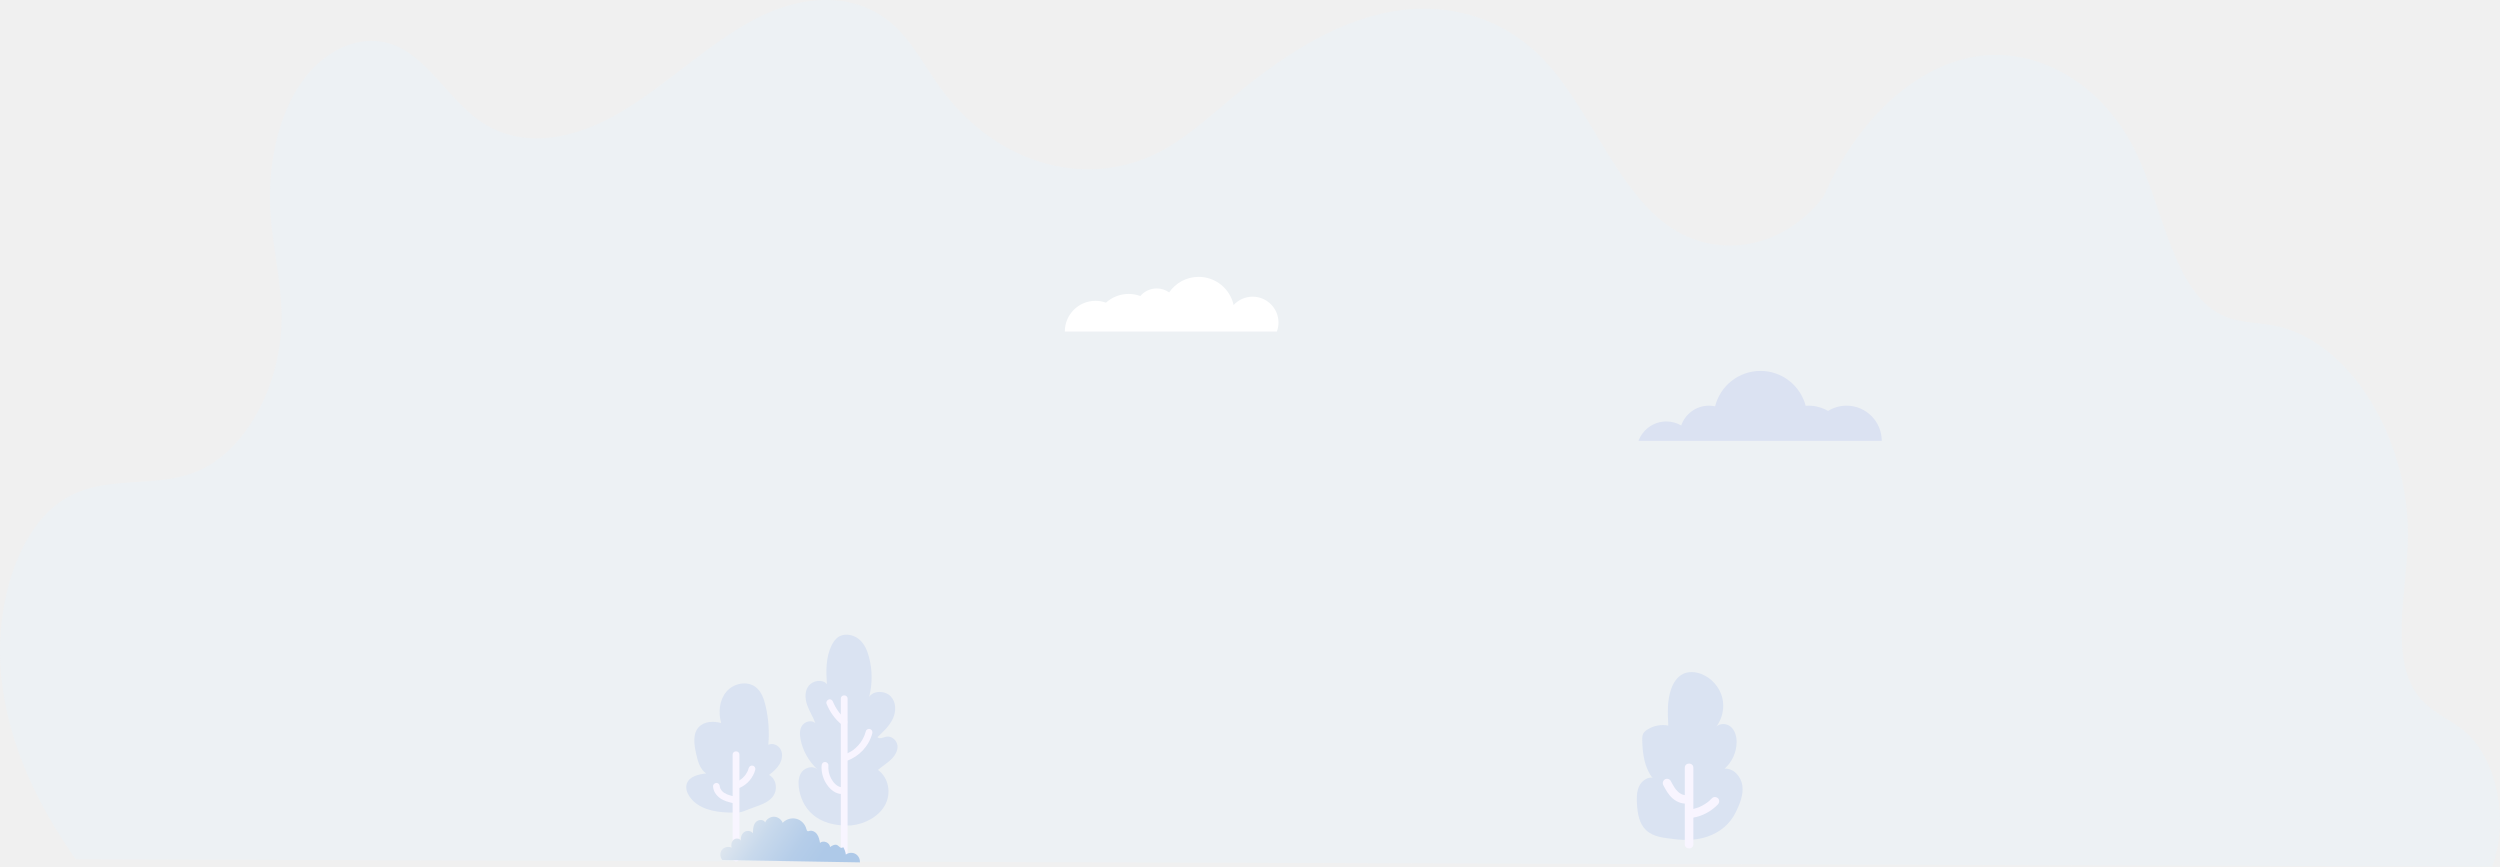
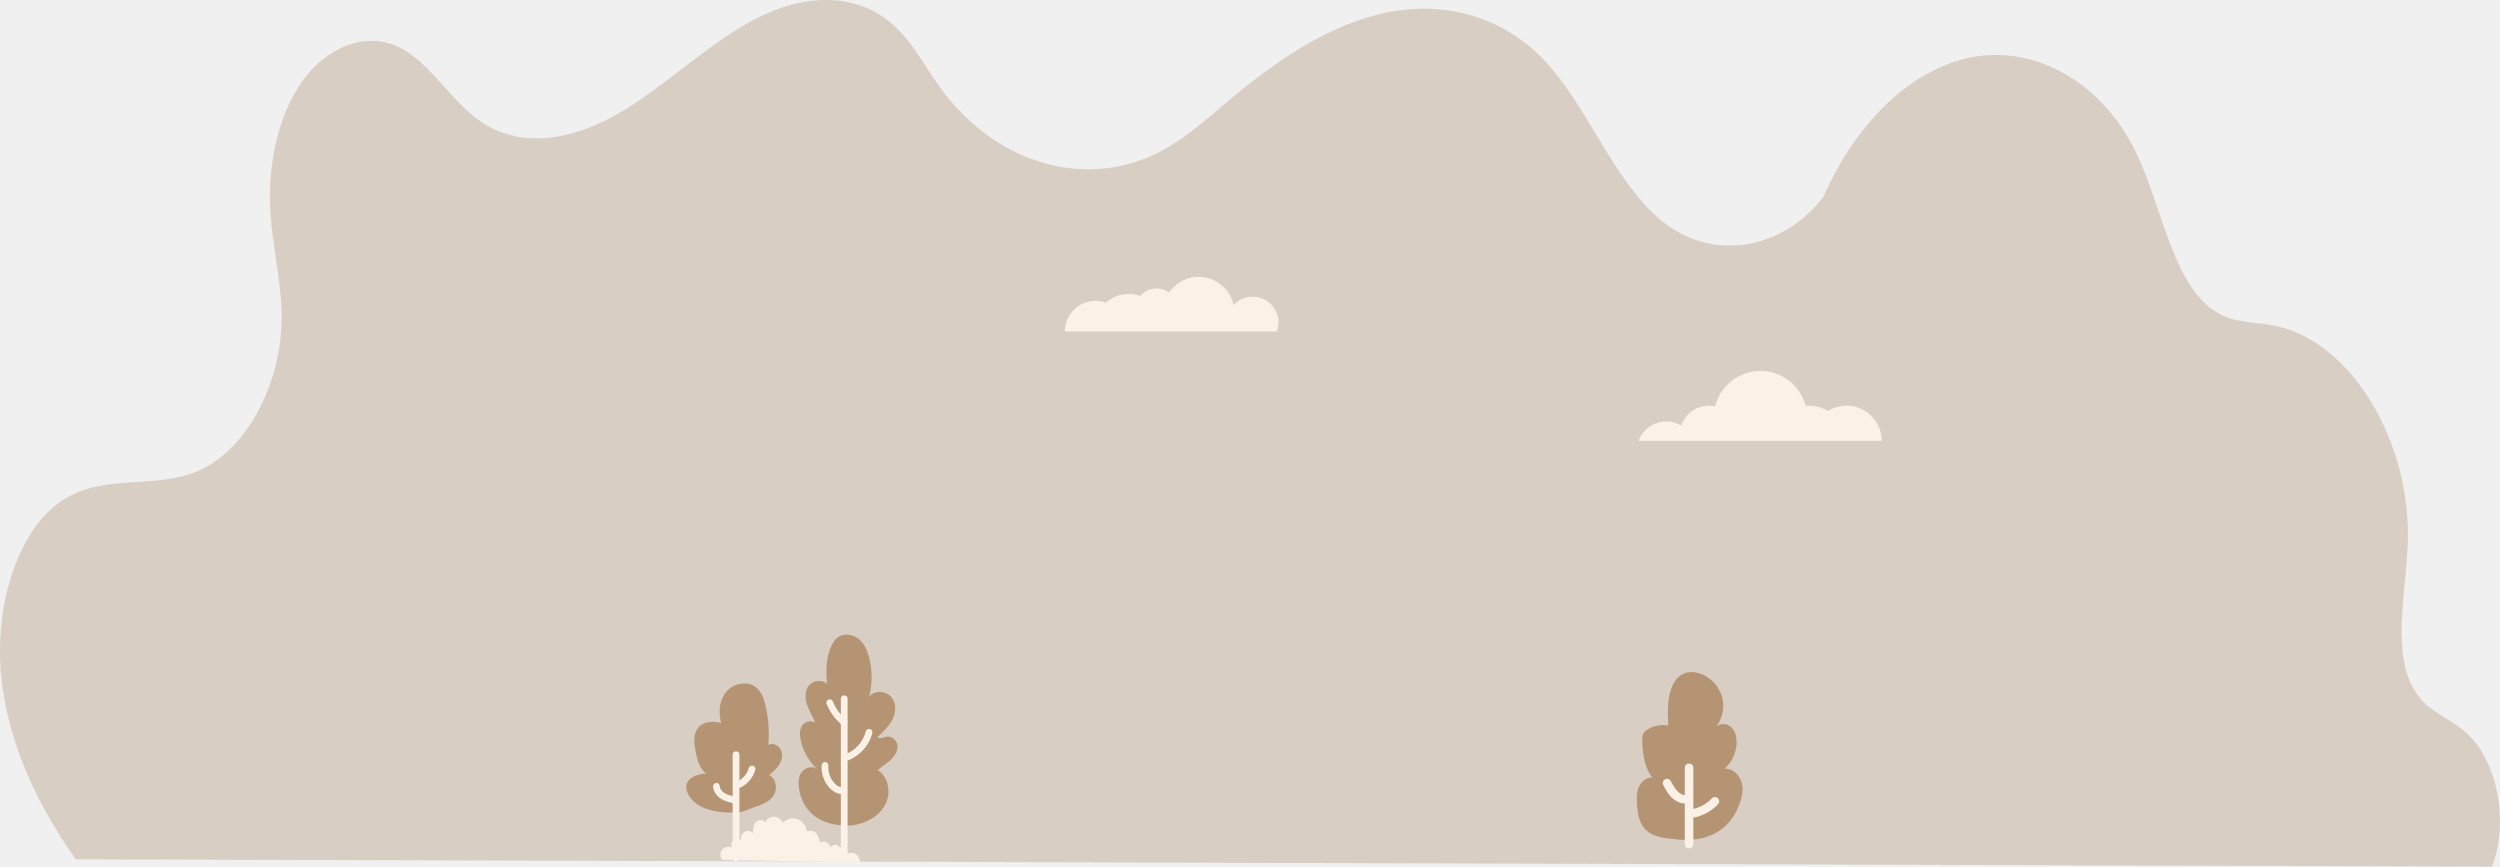
<svg xmlns="http://www.w3.org/2000/svg" width="4408" height="1528" viewBox="0 0 4408 1528" fill="none">
-   <path d="M4345.75 1289.5C4318.88 1266.74 4285.87 1256.39 4263.37 1226.27C4215.24 1161.87 4240.84 1054.7 4245.2 963.611C4254.04 779.158 4143.98 598.469 4007.7 573.693C3976.53 568.026 3944.11 569.383 3914.77 554.151C3832.84 511.617 3814.46 370.555 3767.31 270.965C3708.15 145.992 3590.36 81.061 3481.06 100.083C3371.76 119.106 3273.88 215.253 3217.19 342.28L3215.54 346.616C3141.46 442.432 3018.53 461.059 2930.44 389.818C2844.63 320.423 2799.7 185.661 2720.28 103.687C2643.06 24.001 2538.86 2.112 2442.71 22.52C2346.55 42.926 2257.17 101.884 2174.39 170.723C2136.22 202.463 2098.86 236.616 2057.69 260.664C1924.73 338.345 1757.48 293.507 1656.86 153.213C1632.87 119.755 1612.3 81.416 1584.83 53.189C1514.79 -18.79 1414.51 -9.715 1332.3 33.118C1250.09 75.951 1177.88 147.586 1097.41 196.006C1016.93 244.425 919.93 267.45 842.534 210.685C793.435 174.676 757.04 109.945 704.609 83.759C645.759 54.368 575.757 82.733 532.484 143.867C489.211 205.003 471.348 293.793 476.988 377.832C480.953 436.91 495.584 494.349 496.491 553.653C498.371 676.623 433.823 796.067 346.234 831.692C271.321 862.164 186.681 835.987 115.242 878.962C30.637 929.857 -10.213 1069.12 2.178 1192.58C14.569 1316.05 69.874 1424.47 133.479 1515.1L4394 1528C4424.95 1447.64 4402.72 1337.73 4345.75 1289.5Z" fill="#EDF1F4" />
-   <path d="M2938.07 743.111C2947.65 743.111 2956.6 745.725 2964.32 750.215C2971.32 729.89 2990.56 715.263 3013.26 715.263C3016.97 715.263 3020.59 715.669 3024.07 716.411C3033.02 680.562 3065.42 654 3104.04 654C3142.34 654 3174.52 680.118 3183.78 715.512C3185.41 715.396 3187.04 715.263 3188.7 715.263C3201.29 715.263 3213.05 718.687 3223.22 724.574C3232.7 718.707 3243.84 715.263 3255.81 715.263C3290.1 715.263 3317.9 743.064 3317.9 777.361H3257.4H3193.71H3175.57H3132.01H3119.98H3108.68H3064.02H3032.51H2987.14H2985.78H2962.49H2889C2896.38 757.385 2915.54 743.111 2938.07 743.111Z" fill="#DBE2F2" />
-   <path d="M2251.37 584.529H2187.31H2167.01H2165.82H2126.28H2098.8H2059.87H2050.02H2039.54H2001.56H1985.76H1930.23H1877.49C1877.49 554.634 1901.73 530.396 1931.63 530.396C1938.09 530.396 1944.26 531.589 1950.01 533.665C1960.66 524.114 1974.69 518.259 1990.13 518.259C1997.35 518.259 2004.24 519.598 2010.66 521.929C2017.63 513.769 2027.97 508.579 2039.54 508.579C2047.7 508.579 2055.24 511.175 2061.43 515.554C2072.81 499.015 2091.85 488.157 2113.44 488.157C2143.69 488.157 2168.93 509.441 2175.09 537.84C2183.43 528.804 2195.33 523.111 2208.6 523.111C2233.8 523.111 2254.24 543.542 2254.24 568.748C2254.23 574.306 2253.19 579.606 2251.37 584.529Z" fill="white" />
-   <path d="M1374.39 1347.49C1378.89 1339.87 1380.64 1330.1 1376.81 1322.11C1372.99 1314.13 1362.61 1309.25 1354.7 1313.23C1356.75 1290.25 1355.11 1266.96 1349.88 1244.49C1347 1232.15 1342.53 1219.29 1332.51 1211.53C1317.21 1199.67 1293.02 1204.89 1280.62 1219.76C1268.21 1234.63 1266.33 1256.21 1271.54 1274.86C1257.91 1271.08 1241.46 1271.71 1231.93 1282.17C1221.12 1294.02 1223.84 1312.47 1227.24 1328.15C1230.12 1341.44 1233.83 1356.03 1245.05 1363.71C1231.44 1365.27 1215.08 1368.97 1210.89 1382.01C1208.5 1389.44 1211.21 1397.64 1215.53 1404.14C1229.84 1425.7 1258.6 1432 1284.48 1432.64H1297.27C1304.43 1433.35 1311.53 1430.44 1317.99 1427.74C1324.69 1424.94 1331.65 1422.83 1338.42 1420.22C1349.12 1416.11 1360.56 1410.5 1365.63 1399.59C1371 1388.03 1367.39 1372.1 1355.98 1366.4C1362.96 1360.95 1369.88 1355.1 1374.39 1347.49Z" fill="#DAE3F2" />
-   <path d="M1303.74 1513.11C1303.74 1465.71 1303.74 1418.32 1303.74 1370.93C1303.74 1357.47 1303.74 1344.01 1303.74 1330.55C1303.74 1322.87 1291.81 1322.86 1291.81 1330.55C1291.81 1377.94 1291.81 1425.33 1291.81 1472.72C1291.81 1486.18 1291.81 1499.64 1291.81 1513.11C1291.81 1520.78 1303.74 1520.79 1303.74 1513.11Z" fill="#F8F5FF" />
-   <path d="M1304.75 1388.9C1317.81 1383.14 1327.86 1371.08 1331.67 1357.38C1332.5 1354.38 1330.63 1350.76 1327.5 1350.04C1324.34 1349.32 1321.06 1350.99 1320.16 1354.21C1319.75 1355.68 1319.25 1357.11 1318.72 1358.54C1318.21 1359.88 1319.27 1357.33 1318.68 1358.64C1318.51 1359.02 1318.34 1359.4 1318.16 1359.77C1317.86 1360.4 1317.54 1361.01 1317.22 1361.62C1316.49 1362.96 1315.7 1364.26 1314.84 1365.52C1314.6 1365.86 1314.37 1366.2 1314.12 1366.54C1313.92 1366.82 1313.29 1367.96 1314.05 1366.65C1313.69 1367.28 1313.07 1367.87 1312.6 1368.41C1311.6 1369.56 1310.53 1370.66 1309.42 1371.69C1308.86 1372.21 1308.29 1372.71 1307.71 1373.21C1307.41 1373.46 1307.09 1373.81 1306.74 1373.99C1307.31 1373.69 1307.45 1373.46 1306.79 1373.94C1304.28 1375.79 1301.58 1377.34 1298.72 1378.6C1295.86 1379.86 1294.97 1384.27 1296.58 1386.76C1298.49 1389.73 1301.68 1390.25 1304.75 1388.9Z" fill="#F8F5FF" />
-   <path d="M1295.73 1404.61C1292.22 1403.78 1288.7 1402.93 1285.26 1401.8C1284.5 1401.55 1283.73 1401.28 1282.97 1400.99C1282.55 1400.84 1282.14 1400.67 1281.72 1400.5C1282.51 1400.83 1281.83 1400.54 1281.42 1400.35C1279.82 1399.62 1278.27 1398.78 1276.79 1397.82C1276.47 1397.6 1276.15 1397.37 1275.82 1397.15C1275.29 1396.78 1275.53 1396.91 1275.9 1397.22C1275.3 1396.71 1274.69 1396.21 1274.12 1395.67C1273.55 1395.12 1273 1394.55 1272.48 1393.96C1272.37 1393.84 1271.54 1392.81 1272.05 1393.47C1272.57 1394.13 1271.7 1392.95 1271.69 1392.94C1271.25 1392.3 1270.84 1391.63 1270.48 1390.95C1270.33 1390.67 1270.2 1390.39 1270.06 1390.12C1269.38 1388.77 1270.42 1391.27 1269.95 1389.84C1269.74 1389.18 1269.52 1388.52 1269.36 1387.85C1269.29 1387.52 1269.1 1387.06 1269.14 1386.72C1269.17 1386.94 1269.2 1387.16 1269.23 1387.38C1269.2 1387.07 1269.18 1386.76 1269.16 1386.45C1268.98 1383.34 1266.55 1380.34 1263.2 1380.49C1260.12 1380.62 1257.03 1383.12 1257.23 1386.45C1257.75 1395.18 1262.71 1402.26 1269.61 1407.31C1276.27 1412.19 1284.66 1414.24 1292.56 1416.12C1295.59 1416.84 1299.16 1415.17 1299.9 1411.95C1300.59 1408.89 1298.98 1405.39 1295.73 1404.61Z" fill="#F8F5FF" />
-   <path d="M1582.47 1314.79C1581.6 1305.55 1572.11 1296.89 1562.41 1298.99C1557.09 1300.14 1550.44 1303.76 1547.14 1299.72C1557.65 1289.9 1568.41 1279.75 1574.34 1267.03C1580.27 1254.3 1580.33 1238.22 1570.56 1227.87C1560.78 1217.52 1539.98 1217.03 1532.41 1228.98C1538.41 1205.82 1538.33 1181.34 1532.16 1158.29C1529.08 1146.77 1524.19 1135.16 1514.76 1127.22C1505.33 1119.28 1490.45 1116.04 1479.56 1122.28C1473.33 1125.85 1469.21 1131.92 1466.2 1138.14C1456 1159.22 1456.37 1183.25 1458 1206.27C1450.51 1196.96 1433.22 1199.67 1425.89 1209.18C1418.56 1218.68 1419.23 1231.74 1423.1 1242.82C1426.97 1253.9 1433.61 1263.98 1437.59 1275.02C1431.51 1268.97 1419.63 1271.9 1414.65 1278.83C1409.66 1285.76 1409.9 1294.82 1411.43 1303.02C1415.17 1323.13 1425.71 1342.06 1441.16 1356.45C1433.9 1349.89 1420.76 1352.73 1414.47 1360.19C1408.18 1367.64 1407.32 1377.9 1408.39 1387.31C1412.52 1423.74 1438.92 1458.58 1501.26 1455.4C1525.54 1452.65 1549.34 1439.88 1560.5 1419.51C1571.66 1399.13 1567.39 1371.35 1547.98 1357.58C1555.23 1351.18 1563.74 1346.11 1570.75 1339.49C1577.75 1332.87 1583.33 1324.03 1582.47 1314.79Z" fill="#DAE3F2" />
-   <path d="M1494.47 1514.12C1494.47 1440.7 1494.47 1367.27 1494.47 1293.84C1494.47 1273.18 1494.47 1252.52 1494.47 1231.85C1494.47 1224.18 1482.54 1224.16 1482.54 1231.85C1482.54 1305.28 1482.54 1378.71 1482.54 1452.13C1482.54 1472.8 1482.54 1493.46 1482.54 1514.12C1482.53 1521.8 1494.47 1521.82 1494.47 1514.12Z" fill="#F8F5FF" />
-   <path d="M1493.02 1341.53C1514.96 1333.86 1532.33 1315.32 1538.06 1292.72C1538.85 1289.59 1537.05 1286.24 1533.89 1285.38C1530.83 1284.53 1527.35 1286.41 1526.56 1289.54C1524.21 1298.79 1519.57 1307.39 1513.22 1314.33C1511.6 1316.11 1509.87 1317.79 1508.06 1319.38C1506 1321.19 1504.83 1322.08 1502.5 1323.64C1498.33 1326.41 1494.03 1328.56 1489.85 1330.02C1486.81 1331.08 1484.79 1334.1 1485.68 1337.36C1486.49 1340.31 1489.97 1342.6 1493.02 1341.53Z" fill="#F8F5FF" />
-   <path d="M1483.92 1388.19C1475.74 1386.97 1469.78 1380.37 1465.81 1373.35C1461.66 1366.02 1459.99 1357.97 1460.63 1349.47C1460.87 1346.25 1457.71 1343.5 1454.66 1343.5C1451.23 1343.5 1448.94 1346.24 1448.69 1349.47C1447.9 1360.03 1450.51 1370.86 1455.86 1379.99C1461.16 1389.04 1469.91 1398.08 1480.74 1399.7C1483.92 1400.17 1487.15 1398.9 1488.08 1395.53C1488.85 1392.71 1487.12 1388.66 1483.92 1388.19Z" fill="#F8F5FF" />
-   <path d="M1492.33 1269.03C1489.66 1266.86 1487.12 1264.54 1484.73 1262.06C1483.51 1260.78 1482.32 1259.47 1481.18 1258.12C1480.64 1257.48 1480.11 1256.84 1479.59 1256.18C1479.36 1255.89 1478.82 1255.18 1479.32 1255.85C1479.04 1255.48 1478.76 1255.11 1478.49 1254.73C1476.46 1251.95 1474.59 1249.05 1472.92 1246.05C1472.1 1244.59 1471.33 1243.1 1470.61 1241.59C1470.21 1240.75 1469.82 1239.91 1469.45 1239.06C1469.27 1238.66 1469.15 1238.37 1469.39 1238.95C1469.18 1238.43 1468.97 1237.91 1468.77 1237.39C1467.63 1234.5 1464.72 1232.16 1461.43 1233.23C1458.62 1234.13 1456.03 1237.46 1457.26 1240.57C1462.92 1254.89 1471.91 1267.72 1483.9 1277.46C1486.31 1279.43 1490 1280 1492.33 1277.46C1494.33 1275.28 1494.92 1271.13 1492.33 1269.03Z" fill="#F8F5FF" />
-   <path d="M3072.16 1385.5C3070.19 1369.6 3056.77 1354.04 3040.8 1355.39C3053.88 1343.78 3061.77 1326.52 3062 1309.02C3062.14 1298.59 3059.18 1287.39 3051.02 1280.88C3044.04 1275.32 3032.74 1275.1 3026.47 1280.88C3037.1 1266.52 3041.03 1247.33 3036.64 1229.99C3031.9 1211.24 3017.6 1195.17 2999.52 1188.3C2989.34 1184.42 2977.55 1183.46 2967.72 1188.16C2957.3 1193.15 2950.57 1203.69 2946.68 1214.57C2939.35 1235.1 2940.4 1257.54 2941.54 1279.31C2929.28 1276.96 2916.18 1279.33 2905.52 1285.83C2901.67 1288.18 2897.8 1291.12 2896.45 1295.6C2895.59 1298.45 2895.55 1301.47 2895.59 1304.45C2895.74 1316.77 2896.89 1329.33 2899.72 1341.35C2901.02 1346.83 2902.77 1352.23 2905.2 1357.32C2906.49 1360.01 2911.26 1370.71 2914.51 1371.22C2904.29 1369.63 2894.37 1377.18 2890.02 1386.56C2885.67 1395.94 2885.7 1406.71 2886.27 1417.04C2887.21 1433.97 2890.11 1452.34 2902.53 1463.88C2915.95 1476.36 2935.25 1477.38 2952.45 1479.56C2971.71 1482 2991.63 1481.52 3010.15 1475.25C3032.96 1467.52 3050.66 1452.72 3061.06 1431.06C3067.81 1417 3074.14 1401.41 3072.16 1385.5Z" fill="#DAE3F2" />
-   <path d="M2985.72 1488.61C2985.72 1443.62 2985.72 1398.63 2985.72 1353.64C2985.72 1343.92 2970.61 1343.91 2970.61 1353.64C2970.61 1398.63 2970.61 1443.62 2970.61 1488.61C2970.61 1498.33 2985.72 1498.34 2985.72 1488.61Z" fill="#F8F5FF" />
-   <path d="M2985.06 1441.73C3001.76 1439 3017.51 1430.47 3029.13 1418.2C3031.84 1415.33 3032.19 1410.33 3029.13 1407.52C3026.18 1404.81 3021.35 1404.45 3018.44 1407.52C3017.16 1408.88 3015.83 1410.2 3014.44 1411.45C3013.7 1412.12 3012.96 1412.77 3012.19 1413.41C3011.85 1413.69 3011.51 1413.96 3011.17 1414.24C3010.66 1414.66 3010.55 1414.72 3011.13 1414.28C3008.03 1416.59 3004.8 1418.68 3001.39 1420.49C2999.73 1421.37 2998.04 1422.16 2996.33 1422.93C2996.99 1422.63 2996.95 1422.68 2996.3 1422.94C2995.89 1423.1 2995.48 1423.26 2995.07 1423.42C2994.14 1423.77 2993.21 1424.1 2992.27 1424.42C2988.61 1425.64 2984.85 1426.54 2981.05 1427.17C2977.14 1427.81 2974.61 1432.86 2975.77 1436.46C2977.14 1440.69 2980.87 1442.42 2985.06 1441.73Z" fill="#F8F5FF" />
-   <path d="M2974.37 1401.66C2974.32 1401.67 2972.48 1402.07 2973.66 1401.84C2974.8 1401.62 2973.2 1401.87 2972.94 1401.88C2971.98 1401.93 2971.03 1401.89 2970.07 1401.83C2968.76 1401.74 2970.37 1401.82 2970.36 1401.88C2970.36 1401.89 2969.09 1401.63 2968.94 1401.6C2968 1401.38 2967.06 1401.11 2966.15 1400.78C2965.59 1400.58 2964.65 1400.62 2966.04 1400.78C2965.72 1400.75 2965.27 1400.43 2964.98 1400.29C2964.09 1399.85 2963.23 1399.37 2962.39 1398.86C2961.57 1398.35 2960.67 1397.82 2959.95 1397.19C2960.7 1397.84 2960.47 1397.59 2959.87 1397.07C2959.5 1396.76 2959.13 1396.43 2958.77 1396.1C2957.32 1394.73 2956.06 1393.22 2954.74 1391.73C2953.98 1390.87 2955.75 1393.13 2954.58 1391.53C2954.27 1391.11 2953.96 1390.68 2953.66 1390.26C2953.12 1389.49 2952.59 1388.7 2952.08 1387.91C2949.81 1384.37 2947.82 1380.66 2945.84 1376.94C2943.98 1373.45 2938.85 1372.08 2935.51 1374.23C2931.96 1376.52 2930.81 1380.83 2932.8 1384.57C2937.26 1392.94 2942.04 1401.74 2949.41 1407.95C2957.52 1414.78 2967.79 1418.56 2978.39 1416.23C2982.25 1415.38 2984.87 1410.68 2983.66 1406.94C2982.35 1402.87 2978.51 1400.75 2974.37 1401.66Z" fill="#F8F5FF" />
-   <path d="M1273.67 1516.36C1269.34 1511.67 1268.93 1503.85 1272.75 1498.73C1276.56 1493.62 1284.17 1491.77 1289.9 1494.58C1288.7 1489.68 1289.68 1483.94 1293.52 1480.66C1297.35 1477.39 1304.23 1477.87 1306.62 1482.31C1305.49 1476.7 1307.48 1470.33 1312.19 1467.07C1316.9 1463.81 1324.21 1464.55 1327.55 1469.2C1327.64 1462.47 1327.93 1455.17 1332.22 1449.97C1336.5 1444.78 1346.32 1444.02 1349.1 1450.15C1351.7 1444.09 1358.18 1439.91 1364.78 1440.05C1371.38 1440.19 1377.68 1444.65 1380.01 1450.82C1385.94 1444.37 1395.51 1441.51 1404.01 1443.68C1412.5 1445.84 1419.55 1452.91 1421.67 1461.42C1422.11 1463.14 1422.71 1465.3 1424.46 1465.61C1425.29 1465.75 1426.12 1465.39 1426.93 1465.15C1432.05 1463.6 1437.66 1466.69 1440.71 1471.09C1443.76 1475.48 1444.83 1480.92 1445.83 1486.17C1451.79 1480.96 1463 1485.56 1463.57 1493.46C1467.43 1490.76 1472.43 1487.97 1476.56 1490.26C1478.34 1491.25 1479.55 1493.04 1481.27 1494.15C1482.98 1495.26 1485.78 1495.3 1486.59 1493.43C1489.17 1497.46 1490.83 1502.07 1491.41 1506.81C1496.15 1503.19 1503.06 1502.68 1508.27 1505.58C1513.49 1508.48 1516.71 1514.61 1516.14 1520.55L1273.67 1516.36Z" fill="url(#paint0_linear_4_2658)" />
-   <defs>
-     <linearGradient id="paint0_linear_4_2658" x1="1429.94" y1="1537.4" x2="1267.33" y2="1426.95" gradientUnits="userSpaceOnUse">
-       <stop stop-color="#AEC9E8" />
-       <stop offset="0.215" stop-color="#B5CDE9" />
-       <stop offset="0.526" stop-color="#C8D9EC" />
-       <stop offset="0.894" stop-color="#E8ECF0" />
-       <stop offset="1" stop-color="#F2F2F2" />
-     </linearGradient>
-   </defs>
+   <path d="M4345.75 1289.5C4318.88 1266.74 4285.87 1256.39 4263.37 1226.27C4215.24 1161.87 4240.84 1054.7 4245.2 963.611C4254.04 779.158 4143.98 598.469 4007.7 573.693C3976.53 568.026 3944.11 569.383 3914.77 554.151C3832.84 511.617 3814.46 370.555 3767.31 270.965C3708.15 145.992 3590.36 81.061 3481.06 100.083C3371.76 119.106 3273.88 215.253 3217.19 342.28L3215.54 346.616C3141.46 442.432 3018.53 461.059 2930.44 389.818C2844.63 320.423 2799.7 185.661 2720.28 103.687C2643.06 24.001 2538.86 2.112 2442.71 22.52C2346.55 42.926 2257.17 101.884 2174.39 170.723C2136.22 202.463 2098.86 236.616 2057.69 260.664C1924.73 338.345 1757.48 293.507 1656.86 153.213C1632.87 119.755 1612.3 81.416 1584.83 53.189C1514.79 -18.79 1414.51 -9.715 1332.3 33.118C1250.09 75.951 1177.88 147.586 1097.41 196.006C1016.93 244.425 919.93 267.45 842.534 210.685C793.435 174.676 757.04 109.945 704.609 83.759C645.759 54.368 575.757 82.733 532.484 143.867C489.211 205.003 471.348 293.793 476.988 377.832C480.953 436.91 495.584 494.349 496.491 553.653C498.371 676.623 433.823 796.067 346.234 831.692C271.321 862.164 186.681 835.987 115.242 878.962C30.637 929.857 -10.213 1069.12 2.178 1192.58C14.569 1316.05 69.874 1424.47 133.479 1515.1L4394 1528C4424.95 1447.64 4402.72 1337.73 4345.75 1289.5Z" fill="#D9CEC4" />
+   <path d="M2938.07 743.111C2947.65 743.111 2956.6 745.725 2964.32 750.215C2971.32 729.89 2990.56 715.263 3013.26 715.263C3016.97 715.263 3020.59 715.669 3024.07 716.411C3033.02 680.562 3065.42 654 3104.04 654C3142.34 654 3174.52 680.118 3183.78 715.512C3185.41 715.396 3187.04 715.263 3188.7 715.263C3201.29 715.263 3213.05 718.687 3223.22 724.574C3232.7 718.707 3243.84 715.263 3255.81 715.263C3290.1 715.263 3317.9 743.064 3317.9 777.361H3257.4H3193.71H3175.57H3132.01H3119.98H3108.68H3064.02H3032.51H2987.14H2985.78H2962.49H2889C2896.38 757.385 2915.54 743.111 2938.07 743.111Z" fill="#FCF1E6" />
+   <path d="M2251.37 584.529H2187.31H2167.01H2165.82H2126.28H2098.8H2059.87H2050.02H2039.54H2001.56H1985.76H1930.23H1877.49C1877.49 554.634 1901.73 530.396 1931.63 530.396C1938.09 530.396 1944.26 531.589 1950.01 533.665C1960.66 524.114 1974.69 518.259 1990.13 518.259C1997.35 518.259 2004.24 519.598 2010.66 521.929C2017.63 513.769 2027.97 508.579 2039.54 508.579C2047.7 508.579 2055.24 511.175 2061.43 515.554C2072.81 499.015 2091.85 488.157 2113.44 488.157C2143.69 488.157 2168.93 509.441 2175.09 537.84C2183.43 528.804 2195.33 523.111 2208.6 523.111C2233.8 523.111 2254.24 543.542 2254.24 568.748C2254.23 574.306 2253.19 579.606 2251.37 584.529Z" fill="#FCF1E6" />
+   <path d="M1374.39 1347.49C1378.89 1339.87 1380.64 1330.1 1376.81 1322.11C1372.99 1314.13 1362.61 1309.25 1354.7 1313.23C1356.75 1290.25 1355.11 1266.96 1349.88 1244.49C1347 1232.15 1342.53 1219.29 1332.51 1211.53C1317.21 1199.67 1293.02 1204.89 1280.62 1219.76C1268.21 1234.63 1266.33 1256.21 1271.54 1274.86C1257.91 1271.08 1241.46 1271.71 1231.93 1282.17C1221.12 1294.02 1223.84 1312.47 1227.24 1328.15C1230.12 1341.44 1233.83 1356.03 1245.05 1363.71C1231.44 1365.27 1215.08 1368.97 1210.89 1382.01C1208.5 1389.44 1211.21 1397.64 1215.53 1404.14C1229.84 1425.7 1258.6 1432 1284.48 1432.64H1297.27C1304.43 1433.35 1311.53 1430.44 1317.99 1427.74C1324.69 1424.94 1331.65 1422.83 1338.42 1420.22C1349.12 1416.11 1360.56 1410.5 1365.63 1399.59C1371 1388.03 1367.39 1372.1 1355.98 1366.4C1362.96 1360.95 1369.88 1355.1 1374.39 1347.49Z" fill="#B59474" />
+   <path d="M1303.74 1513.11C1303.74 1465.71 1303.74 1418.32 1303.74 1370.93C1303.74 1357.47 1303.74 1344.01 1303.74 1330.55C1303.74 1322.87 1291.81 1322.86 1291.81 1330.55C1291.81 1377.94 1291.81 1425.33 1291.81 1472.72C1291.81 1486.18 1291.81 1499.64 1291.81 1513.11C1291.81 1520.78 1303.74 1520.79 1303.74 1513.11Z" fill="#FCF1E6" />
+   <path d="M1304.75 1388.9C1317.81 1383.14 1327.86 1371.08 1331.67 1357.38C1332.5 1354.38 1330.63 1350.76 1327.5 1350.04C1324.34 1349.32 1321.06 1350.99 1320.16 1354.21C1319.75 1355.68 1319.25 1357.11 1318.72 1358.54C1318.21 1359.88 1319.27 1357.33 1318.68 1358.64C1318.51 1359.02 1318.34 1359.4 1318.16 1359.77C1317.86 1360.4 1317.54 1361.01 1317.22 1361.62C1316.49 1362.96 1315.7 1364.26 1314.84 1365.52C1314.6 1365.86 1314.37 1366.2 1314.12 1366.54C1313.92 1366.82 1313.29 1367.96 1314.05 1366.65C1313.69 1367.28 1313.07 1367.87 1312.6 1368.41C1311.6 1369.56 1310.53 1370.66 1309.42 1371.69C1308.86 1372.21 1308.29 1372.71 1307.71 1373.21C1307.41 1373.46 1307.09 1373.81 1306.74 1373.99C1307.31 1373.69 1307.45 1373.46 1306.79 1373.94C1304.28 1375.79 1301.58 1377.34 1298.72 1378.6C1295.86 1379.86 1294.97 1384.27 1296.58 1386.76C1298.49 1389.73 1301.68 1390.25 1304.75 1388.9Z" fill="#FCF1E6" />
+   <path d="M1295.73 1404.61C1292.22 1403.78 1288.7 1402.93 1285.26 1401.8C1284.5 1401.55 1283.73 1401.28 1282.97 1400.99C1282.55 1400.84 1282.14 1400.67 1281.72 1400.5C1282.51 1400.83 1281.83 1400.54 1281.42 1400.35C1279.82 1399.62 1278.27 1398.78 1276.79 1397.82C1276.47 1397.6 1276.15 1397.37 1275.82 1397.15C1275.29 1396.78 1275.53 1396.91 1275.9 1397.22C1275.3 1396.71 1274.69 1396.21 1274.12 1395.67C1273.55 1395.12 1273 1394.55 1272.48 1393.96C1272.37 1393.84 1271.54 1392.81 1272.05 1393.47C1272.57 1394.13 1271.7 1392.95 1271.69 1392.94C1271.25 1392.3 1270.84 1391.63 1270.48 1390.95C1270.33 1390.67 1270.2 1390.39 1270.06 1390.12C1269.38 1388.77 1270.42 1391.27 1269.95 1389.84C1269.74 1389.18 1269.52 1388.52 1269.36 1387.85C1269.29 1387.52 1269.1 1387.06 1269.14 1386.72C1269.17 1386.94 1269.2 1387.16 1269.23 1387.38C1269.2 1387.07 1269.18 1386.76 1269.16 1386.45C1268.98 1383.34 1266.55 1380.34 1263.2 1380.49C1260.12 1380.62 1257.03 1383.12 1257.23 1386.45C1257.75 1395.18 1262.71 1402.26 1269.61 1407.31C1276.27 1412.19 1284.66 1414.24 1292.56 1416.12C1295.59 1416.84 1299.16 1415.17 1299.9 1411.95C1300.59 1408.89 1298.98 1405.39 1295.73 1404.61Z" fill="#FCF1E6" />
+   <path d="M1582.47 1314.79C1581.6 1305.55 1572.11 1296.89 1562.41 1298.99C1557.09 1300.14 1550.44 1303.76 1547.14 1299.72C1557.65 1289.9 1568.41 1279.75 1574.34 1267.03C1580.27 1254.3 1580.33 1238.22 1570.56 1227.87C1560.78 1217.52 1539.98 1217.03 1532.41 1228.98C1538.41 1205.82 1538.33 1181.34 1532.16 1158.29C1529.08 1146.77 1524.19 1135.16 1514.76 1127.22C1505.33 1119.28 1490.45 1116.04 1479.56 1122.28C1473.33 1125.85 1469.21 1131.92 1466.2 1138.14C1456 1159.22 1456.37 1183.25 1458 1206.27C1450.51 1196.96 1433.22 1199.67 1425.89 1209.18C1418.56 1218.68 1419.23 1231.74 1423.1 1242.82C1426.97 1253.9 1433.61 1263.98 1437.59 1275.02C1431.51 1268.97 1419.63 1271.9 1414.65 1278.83C1409.66 1285.76 1409.9 1294.82 1411.43 1303.02C1415.17 1323.13 1425.71 1342.06 1441.16 1356.45C1433.9 1349.89 1420.76 1352.73 1414.47 1360.19C1408.18 1367.64 1407.32 1377.9 1408.39 1387.31C1412.52 1423.74 1438.92 1458.58 1501.26 1455.4C1525.54 1452.65 1549.34 1439.88 1560.5 1419.51C1571.66 1399.13 1567.39 1371.35 1547.98 1357.58C1555.23 1351.18 1563.74 1346.11 1570.75 1339.49C1577.75 1332.87 1583.33 1324.03 1582.47 1314.79Z" fill="#B59474" />
+   <path d="M1494.47 1514.12C1494.47 1440.7 1494.47 1367.27 1494.47 1293.84C1494.47 1273.18 1494.47 1252.52 1494.47 1231.85C1494.47 1224.18 1482.54 1224.16 1482.54 1231.85C1482.54 1305.28 1482.54 1378.71 1482.54 1452.13C1482.54 1472.8 1482.54 1493.46 1482.54 1514.12C1482.53 1521.8 1494.47 1521.82 1494.47 1514.12Z" fill="#FCF1E6" />
+   <path d="M1493.02 1341.53C1514.96 1333.86 1532.33 1315.32 1538.06 1292.72C1538.85 1289.59 1537.05 1286.24 1533.89 1285.38C1530.83 1284.53 1527.35 1286.41 1526.56 1289.54C1524.21 1298.79 1519.57 1307.39 1513.22 1314.33C1511.6 1316.11 1509.87 1317.79 1508.06 1319.38C1506 1321.19 1504.83 1322.08 1502.5 1323.64C1498.33 1326.41 1494.03 1328.56 1489.85 1330.02C1486.81 1331.08 1484.79 1334.1 1485.68 1337.36C1486.49 1340.31 1489.97 1342.6 1493.02 1341.53Z" fill="#FCF1E6" />
+   <path d="M1483.92 1388.19C1475.74 1386.97 1469.78 1380.37 1465.81 1373.35C1461.66 1366.02 1459.99 1357.97 1460.63 1349.47C1460.87 1346.25 1457.71 1343.5 1454.66 1343.5C1451.23 1343.5 1448.94 1346.24 1448.69 1349.47C1447.9 1360.03 1450.51 1370.86 1455.86 1379.99C1461.16 1389.04 1469.91 1398.08 1480.74 1399.7C1483.92 1400.17 1487.15 1398.9 1488.08 1395.53C1488.85 1392.71 1487.12 1388.66 1483.92 1388.19Z" fill="#FCF1E6" />
+   <path d="M1492.33 1269.03C1489.66 1266.86 1487.12 1264.54 1484.73 1262.06C1483.51 1260.78 1482.32 1259.47 1481.18 1258.12C1480.64 1257.48 1480.11 1256.84 1479.59 1256.18C1479.36 1255.89 1478.82 1255.18 1479.32 1255.85C1479.04 1255.48 1478.76 1255.11 1478.49 1254.73C1476.46 1251.95 1474.59 1249.05 1472.92 1246.05C1472.1 1244.59 1471.33 1243.1 1470.61 1241.59C1470.21 1240.75 1469.82 1239.91 1469.45 1239.06C1469.27 1238.66 1469.15 1238.37 1469.39 1238.95C1469.18 1238.43 1468.97 1237.91 1468.77 1237.39C1467.63 1234.5 1464.72 1232.16 1461.43 1233.23C1458.62 1234.13 1456.03 1237.46 1457.26 1240.57C1462.92 1254.89 1471.91 1267.72 1483.9 1277.46C1486.31 1279.43 1490 1280 1492.33 1277.46C1494.33 1275.28 1494.92 1271.13 1492.33 1269.03Z" fill="#FCF1E6" />
+   <path d="M3072.16 1385.5C3070.19 1369.6 3056.77 1354.04 3040.8 1355.39C3053.88 1343.78 3061.77 1326.52 3062 1309.02C3062.14 1298.59 3059.18 1287.39 3051.02 1280.88C3044.04 1275.32 3032.74 1275.1 3026.47 1280.88C3037.1 1266.52 3041.03 1247.33 3036.64 1229.99C3031.9 1211.24 3017.6 1195.17 2999.52 1188.3C2989.34 1184.42 2977.55 1183.46 2967.72 1188.16C2957.3 1193.15 2950.57 1203.69 2946.68 1214.57C2939.35 1235.1 2940.4 1257.54 2941.54 1279.31C2929.28 1276.96 2916.18 1279.33 2905.52 1285.83C2901.67 1288.18 2897.8 1291.12 2896.45 1295.6C2895.59 1298.45 2895.55 1301.47 2895.59 1304.45C2895.74 1316.77 2896.89 1329.33 2899.72 1341.35C2901.02 1346.83 2902.77 1352.23 2905.2 1357.32C2906.49 1360.01 2911.26 1370.71 2914.51 1371.22C2904.29 1369.63 2894.37 1377.18 2890.02 1386.56C2885.67 1395.94 2885.7 1406.71 2886.27 1417.04C2887.21 1433.97 2890.11 1452.34 2902.53 1463.88C2915.95 1476.36 2935.25 1477.38 2952.45 1479.56C2971.71 1482 2991.63 1481.52 3010.15 1475.25C3032.96 1467.52 3050.66 1452.72 3061.06 1431.06C3067.81 1417 3074.14 1401.41 3072.16 1385.5Z" fill="#B59474" />
+   <path d="M2985.72 1488.61C2985.72 1443.62 2985.72 1398.63 2985.72 1353.64C2985.72 1343.92 2970.61 1343.91 2970.61 1353.64C2970.61 1398.63 2970.61 1443.62 2970.61 1488.61C2970.61 1498.33 2985.72 1498.34 2985.72 1488.61Z" fill="#FCF1E6" />
+   <path d="M2985.06 1441.73C3001.76 1439 3017.51 1430.47 3029.13 1418.2C3031.84 1415.33 3032.19 1410.33 3029.13 1407.52C3026.18 1404.81 3021.35 1404.45 3018.44 1407.52C3017.16 1408.88 3015.83 1410.2 3014.44 1411.45C3013.7 1412.12 3012.96 1412.77 3012.19 1413.41C3011.85 1413.69 3011.51 1413.96 3011.17 1414.24C3010.66 1414.66 3010.55 1414.72 3011.13 1414.28C3008.03 1416.59 3004.8 1418.68 3001.39 1420.49C2999.73 1421.37 2998.04 1422.16 2996.33 1422.93C2996.99 1422.63 2996.95 1422.68 2996.3 1422.94C2995.89 1423.1 2995.48 1423.26 2995.07 1423.42C2994.14 1423.77 2993.21 1424.1 2992.27 1424.42C2988.61 1425.64 2984.85 1426.54 2981.05 1427.17C2977.14 1427.81 2974.61 1432.86 2975.77 1436.46C2977.14 1440.69 2980.87 1442.42 2985.06 1441.73Z" fill="#FCF1E6" />
+   <path d="M2974.37 1401.66C2974.32 1401.67 2972.48 1402.07 2973.66 1401.84C2974.8 1401.62 2973.2 1401.87 2972.94 1401.88C2971.98 1401.93 2971.03 1401.89 2970.07 1401.83C2968.76 1401.74 2970.37 1401.82 2970.36 1401.88C2970.36 1401.89 2969.09 1401.63 2968.94 1401.6C2968 1401.38 2967.06 1401.11 2966.15 1400.78C2965.59 1400.58 2964.65 1400.62 2966.04 1400.78C2965.72 1400.75 2965.27 1400.43 2964.98 1400.29C2964.09 1399.85 2963.23 1399.37 2962.39 1398.86C2961.57 1398.35 2960.67 1397.82 2959.95 1397.19C2960.7 1397.84 2960.47 1397.59 2959.87 1397.07C2959.5 1396.76 2959.13 1396.43 2958.77 1396.1C2957.32 1394.73 2956.06 1393.22 2954.74 1391.73C2953.98 1390.87 2955.75 1393.13 2954.58 1391.53C2954.27 1391.11 2953.96 1390.68 2953.66 1390.26C2953.12 1389.49 2952.59 1388.7 2952.08 1387.91C2949.81 1384.37 2947.82 1380.66 2945.84 1376.94C2943.98 1373.45 2938.85 1372.08 2935.51 1374.23C2931.96 1376.52 2930.81 1380.83 2932.8 1384.57C2937.26 1392.94 2942.04 1401.74 2949.41 1407.95C2957.52 1414.78 2967.79 1418.56 2978.39 1416.23C2982.25 1415.38 2984.87 1410.68 2983.66 1406.94C2982.35 1402.87 2978.51 1400.75 2974.37 1401.66Z" fill="#FCF1E6" />
+   <path d="M1273.67 1516.36C1269.34 1511.67 1268.93 1503.85 1272.75 1498.73C1276.56 1493.62 1284.17 1491.77 1289.9 1494.58C1288.7 1489.68 1289.68 1483.94 1293.52 1480.66C1297.35 1477.39 1304.23 1477.87 1306.62 1482.31C1305.49 1476.7 1307.48 1470.33 1312.19 1467.07C1316.9 1463.81 1324.21 1464.55 1327.55 1469.2C1327.64 1462.47 1327.93 1455.17 1332.22 1449.97C1336.5 1444.78 1346.32 1444.02 1349.1 1450.15C1351.7 1444.09 1358.18 1439.91 1364.78 1440.05C1371.38 1440.19 1377.68 1444.65 1380.01 1450.82C1385.94 1444.37 1395.51 1441.51 1404.01 1443.68C1412.5 1445.84 1419.55 1452.91 1421.67 1461.42C1422.11 1463.14 1422.71 1465.3 1424.46 1465.61C1425.29 1465.75 1426.12 1465.39 1426.93 1465.15C1432.05 1463.6 1437.66 1466.69 1440.71 1471.09C1443.76 1475.48 1444.83 1480.92 1445.83 1486.17C1451.79 1480.96 1463 1485.56 1463.57 1493.46C1467.43 1490.76 1472.43 1487.97 1476.56 1490.26C1478.34 1491.25 1479.55 1493.04 1481.27 1494.15C1482.98 1495.26 1485.78 1495.3 1486.59 1493.43C1489.17 1497.46 1490.83 1502.07 1491.41 1506.81C1496.15 1503.19 1503.06 1502.68 1508.27 1505.58C1513.49 1508.48 1516.71 1514.61 1516.14 1520.55L1273.67 1516.36Z" fill="#FCF1E6" />
</svg>
